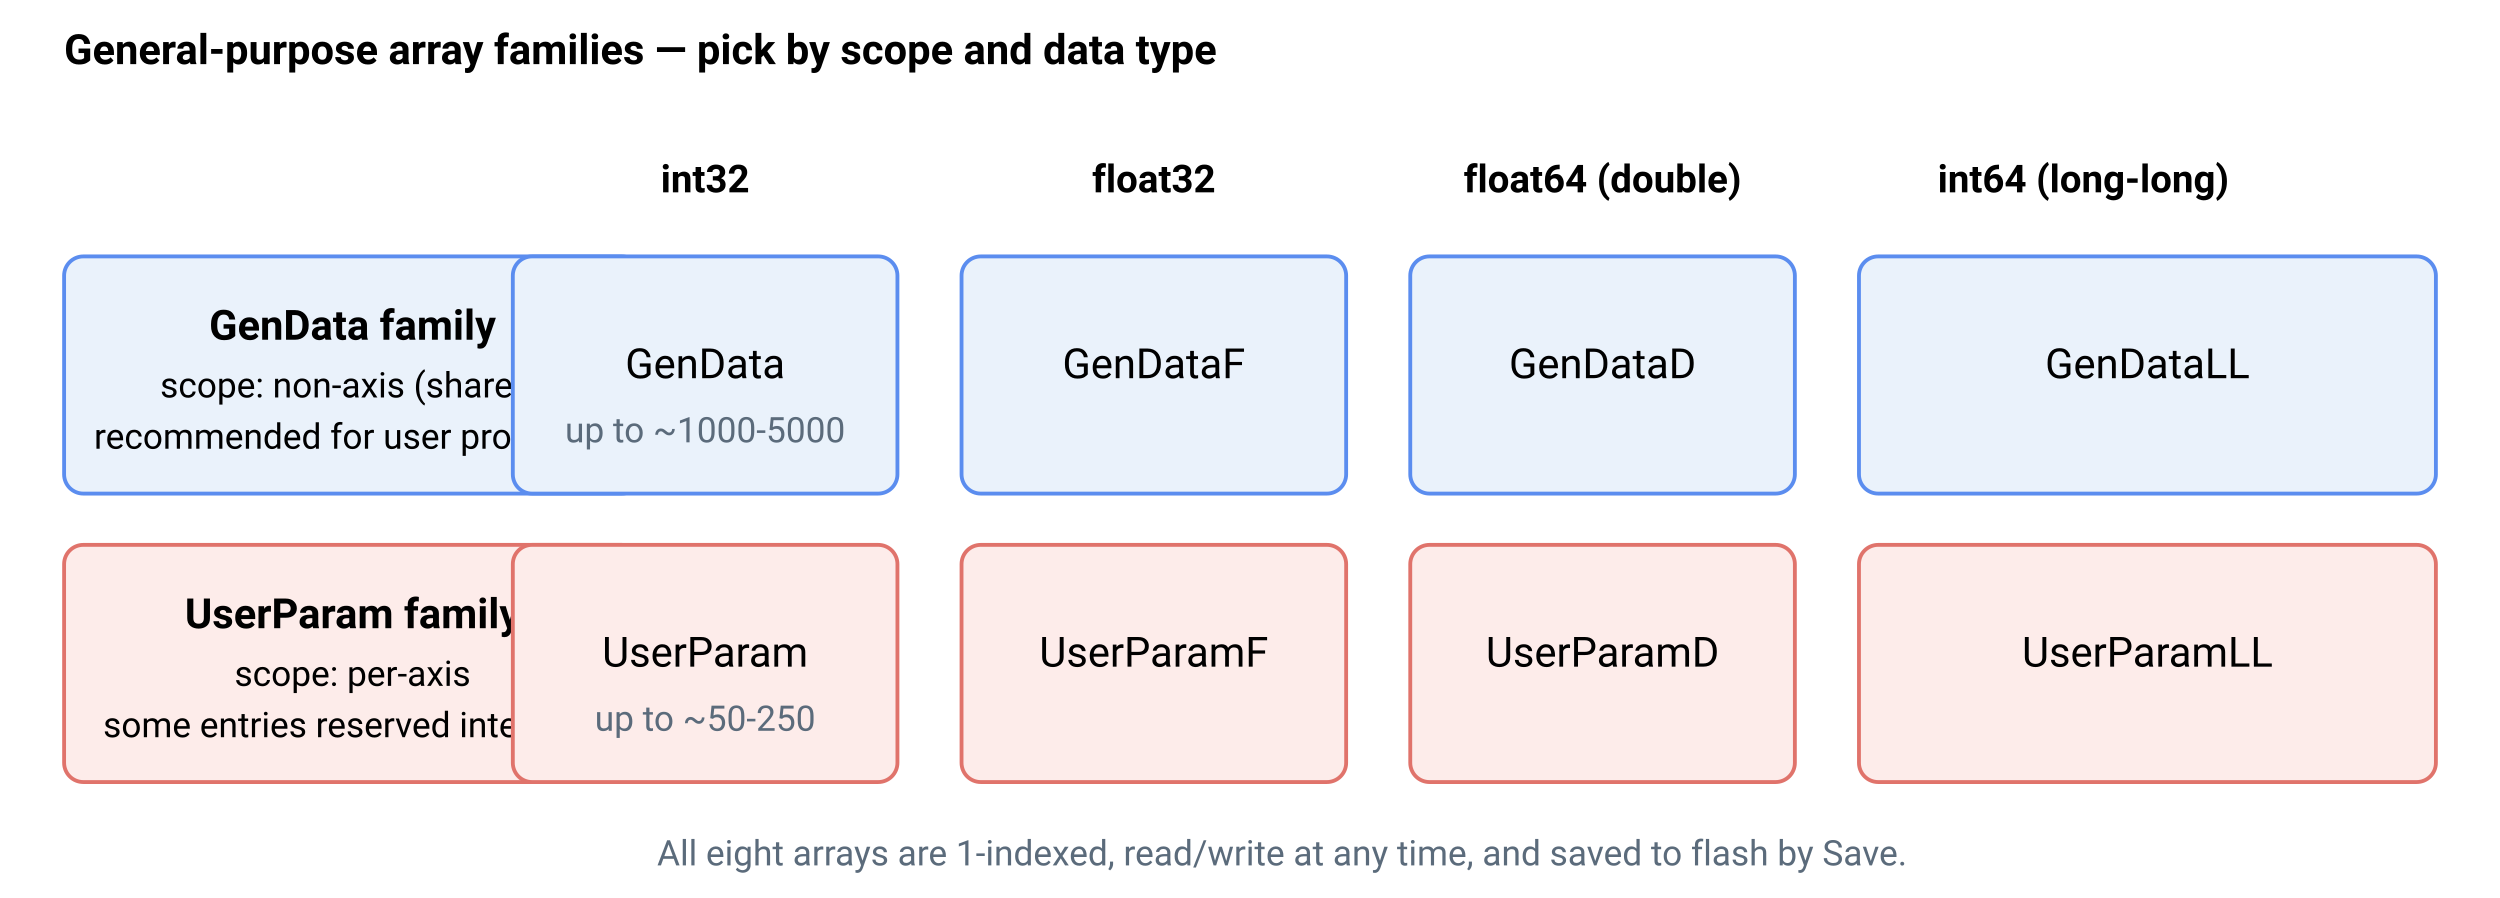
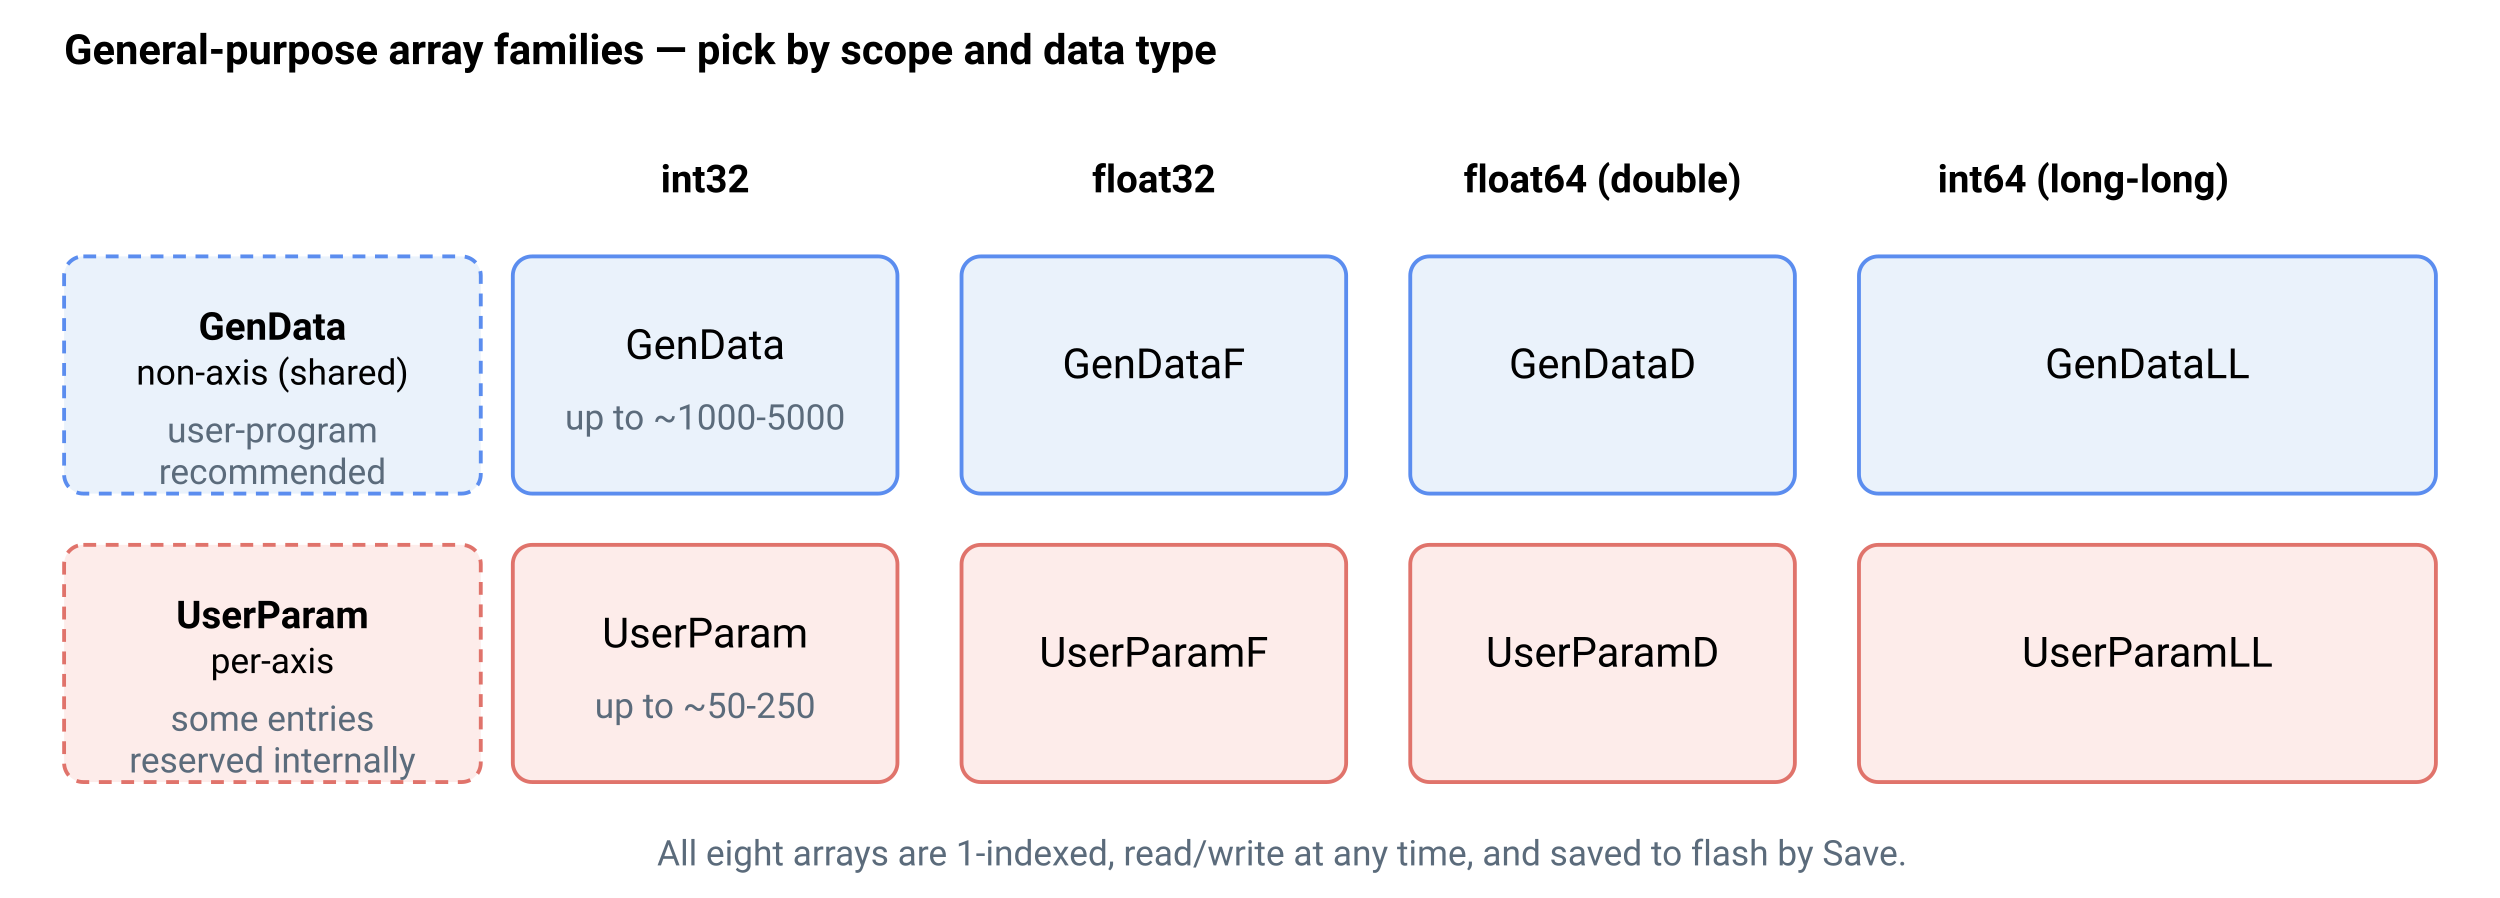
- <svg xmlns="http://www.w3.org/2000/svg" width="780" height="280" viewBox="0 0 780 280" font-family="-apple-system,Segoe UI,Roboto,sans-serif" font-size="13">
+ <svg xmlns="http://www.w3.org/2000/svg" width="780" height="280" viewBox="0 0 780 280" font-family="-apple-system,Segoe UI,Roboto,sans-serif" font-size="13" role="img" aria-label="General-purpose array families by scope and data type: the GenData family (non-axis, shared) has int32 GenData, float32 GenDataF, float64 GenDataD, and int64 GenDataLL; the UserParam family (per-axis) has the matching UserParam, UserParamF, UserParamD, and UserParamLL. All eight arrays are 1-indexed, read/write at any time, and saved to flash by Save.">
  <defs>
    <marker id="arrow" markerWidth="8" markerHeight="8" refX="6" refY="3" orient="auto">
      <path d="M0,0 L6,3 L0,6 Z" fill="#5b6b7b" />
    </marker>
  </defs>
  <text x="20" y="20" font-weight="bold">General-purpose array families — pick by scope and data type</text>
  <text x="220" y="60" text-anchor="middle" font-weight="bold" font-size="12">int32</text>
  <text x="360" y="60" text-anchor="middle" font-weight="bold" font-size="12">float32</text>
  <text x="500" y="60" text-anchor="middle" font-weight="bold" font-size="12">float64 (double)</text>
  <text x="650" y="60" text-anchor="middle" font-weight="bold" font-size="12">int64 (long-long)</text>
-   <rect x="20" y="80" width="180" height="74" rx="6" fill="#eaf2fb" stroke="#5b8def" stroke-width="1.2" />
-   <text x="110" y="106" text-anchor="middle" font-weight="bold">GenData family</text>
-   <text x="110" y="124" text-anchor="middle" font-size="11">scope: non-axis (shared)</text>
-   <text x="110" y="140" text-anchor="middle" font-size="11">recommended for user programs</text>
+   <rect x="20" y="80" width="130" height="74" rx="6" fill="#eaf2fb" stroke="#5b8def" stroke-width="1.2" stroke-dasharray="4,3" />
+   <text x="85" y="106" text-anchor="middle" font-weight="bold" font-size="12">GenData</text>
+   <text x="85" y="120" text-anchor="middle" font-size="11">non-axis (shared)</text>
+   <text x="85" y="138" text-anchor="middle" font-size="11" fill="#5b6b7b">user-program</text>
+   <text x="85" y="151" text-anchor="middle" font-size="11" fill="#5b6b7b">recommended</text>
  <rect x="160" y="80" width="120" height="74" rx="6" fill="#eaf2fb" stroke="#5b8def" stroke-width="1.2" />
-   <text x="220" y="118" text-anchor="middle">GenData</text>
-   <text x="220" y="138" text-anchor="middle" font-size="11" fill="#5b6b7b">up to ~1000-5000</text>
+   <text x="220" y="112" text-anchor="middle">GenData</text>
+   <text x="220" y="134" text-anchor="middle" font-size="11" fill="#5b6b7b">up to ~1000-5000</text>
  <rect x="300" y="80" width="120" height="74" rx="6" fill="#eaf2fb" stroke="#5b8def" stroke-width="1.2" />
  <text x="360" y="118" text-anchor="middle">GenDataF</text>
  <rect x="440" y="80" width="120" height="74" rx="6" fill="#eaf2fb" stroke="#5b8def" stroke-width="1.2" />
  <text x="500" y="118" text-anchor="middle">GenDataD</text>
  <rect x="580" y="80" width="180" height="74" rx="6" fill="#eaf2fb" stroke="#5b8def" stroke-width="1.2" />
  <text x="670" y="118" text-anchor="middle">GenDataLL</text>
-   <rect x="20" y="170" width="180" height="74" rx="6" fill="#fdecea" stroke="#e0736b" stroke-width="1.2" />
-   <text x="110" y="196" text-anchor="middle" font-weight="bold">UserParam family</text>
-   <text x="110" y="214" text-anchor="middle" font-size="11">scope: per-axis</text>
-   <text x="110" y="230" text-anchor="middle" font-size="11">some entries reserved internally</text>
+   <rect x="20" y="170" width="130" height="74" rx="6" fill="#fdecea" stroke="#e0736b" stroke-width="1.2" stroke-dasharray="4,3" />
+   <text x="85" y="196" text-anchor="middle" font-weight="bold" font-size="12">UserParam</text>
+   <text x="85" y="210" text-anchor="middle" font-size="11">per-axis</text>
+   <text x="85" y="228" text-anchor="middle" font-size="11" fill="#5b6b7b">some entries</text>
+   <text x="85" y="241" text-anchor="middle" font-size="11" fill="#5b6b7b">reserved internally</text>
  <rect x="160" y="170" width="120" height="74" rx="6" fill="#fdecea" stroke="#e0736b" stroke-width="1.2" />
-   <text x="220" y="208" text-anchor="middle">UserParam</text>
-   <text x="220" y="228" text-anchor="middle" font-size="11" fill="#5b6b7b">up to ~50-250</text>
+   <text x="220" y="202" text-anchor="middle">UserParam</text>
+   <text x="220" y="224" text-anchor="middle" font-size="11" fill="#5b6b7b">up to ~50-250</text>
  <rect x="300" y="170" width="120" height="74" rx="6" fill="#fdecea" stroke="#e0736b" stroke-width="1.2" />
  <text x="360" y="208" text-anchor="middle">UserParamF</text>
  <rect x="440" y="170" width="120" height="74" rx="6" fill="#fdecea" stroke="#e0736b" stroke-width="1.2" />
  <text x="500" y="208" text-anchor="middle">UserParamD</text>
  <rect x="580" y="170" width="180" height="74" rx="6" fill="#fdecea" stroke="#e0736b" stroke-width="1.2" />
  <text x="670" y="208" text-anchor="middle">UserParamLL</text>
  <text x="400" y="270" text-anchor="middle" font-size="11" fill="#5b6b7b">All eight arrays are 1-indexed, read/write at any time, and saved to flash by Save.</text>
</svg>
